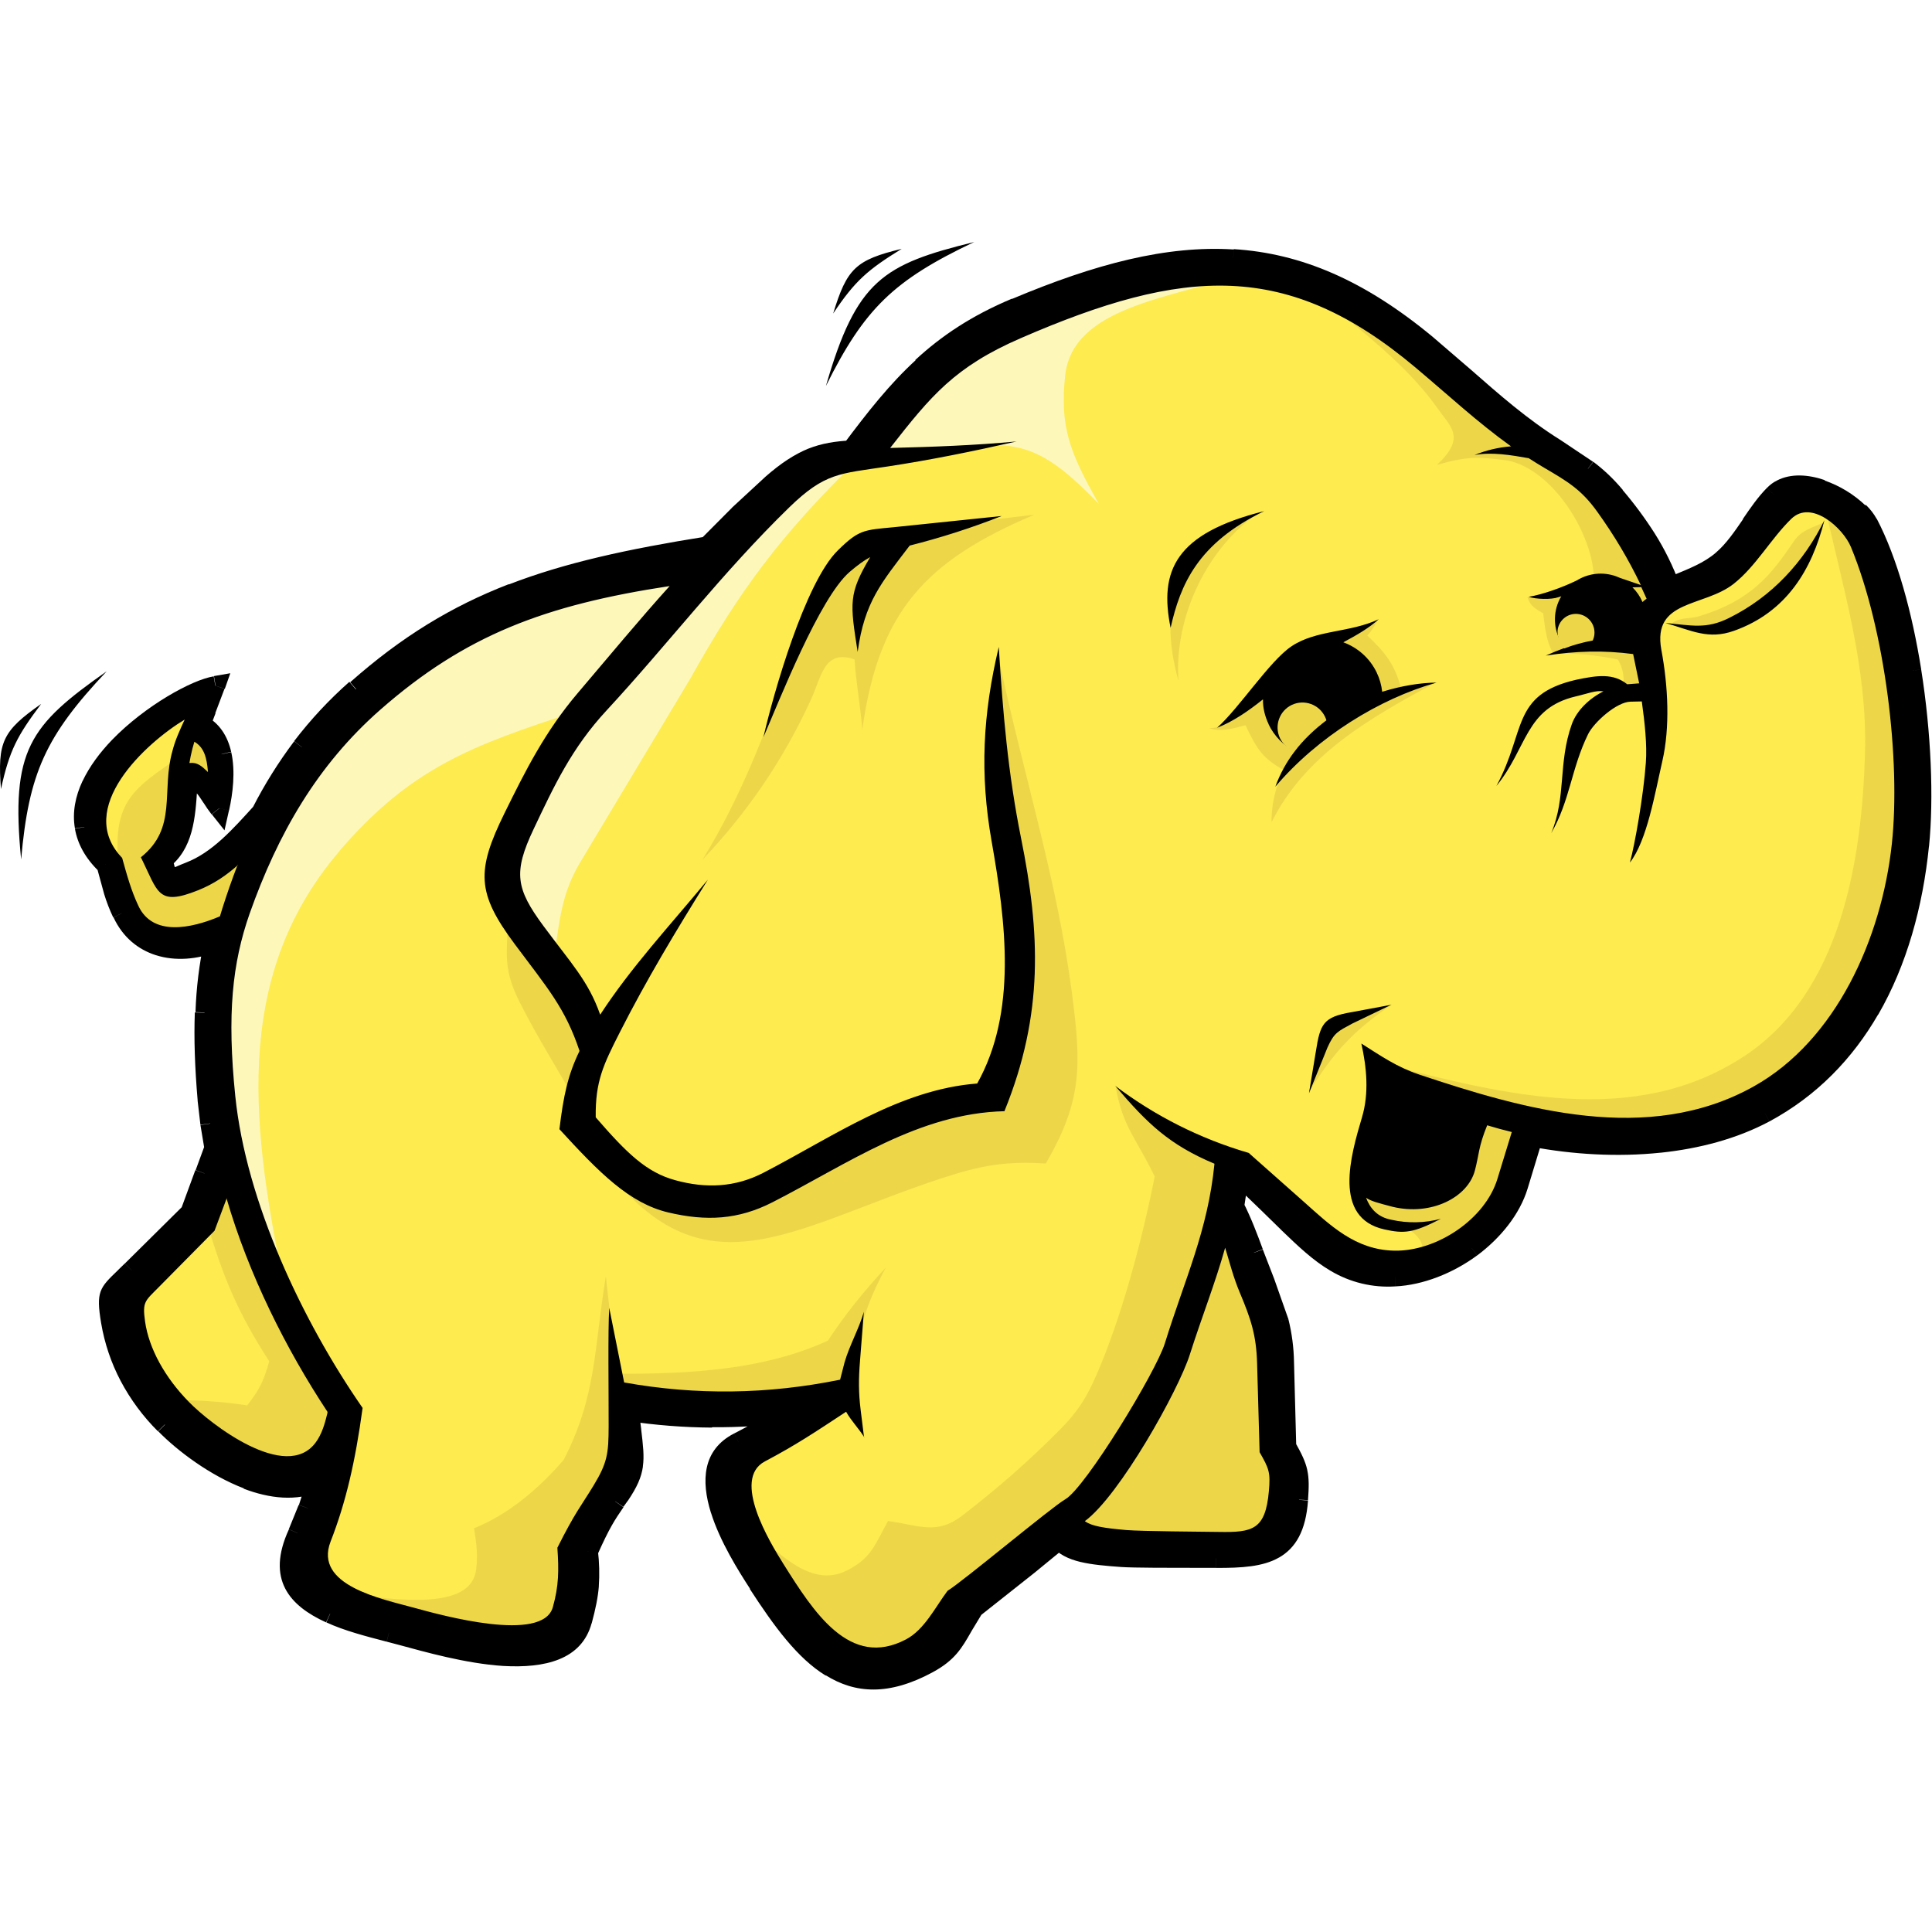
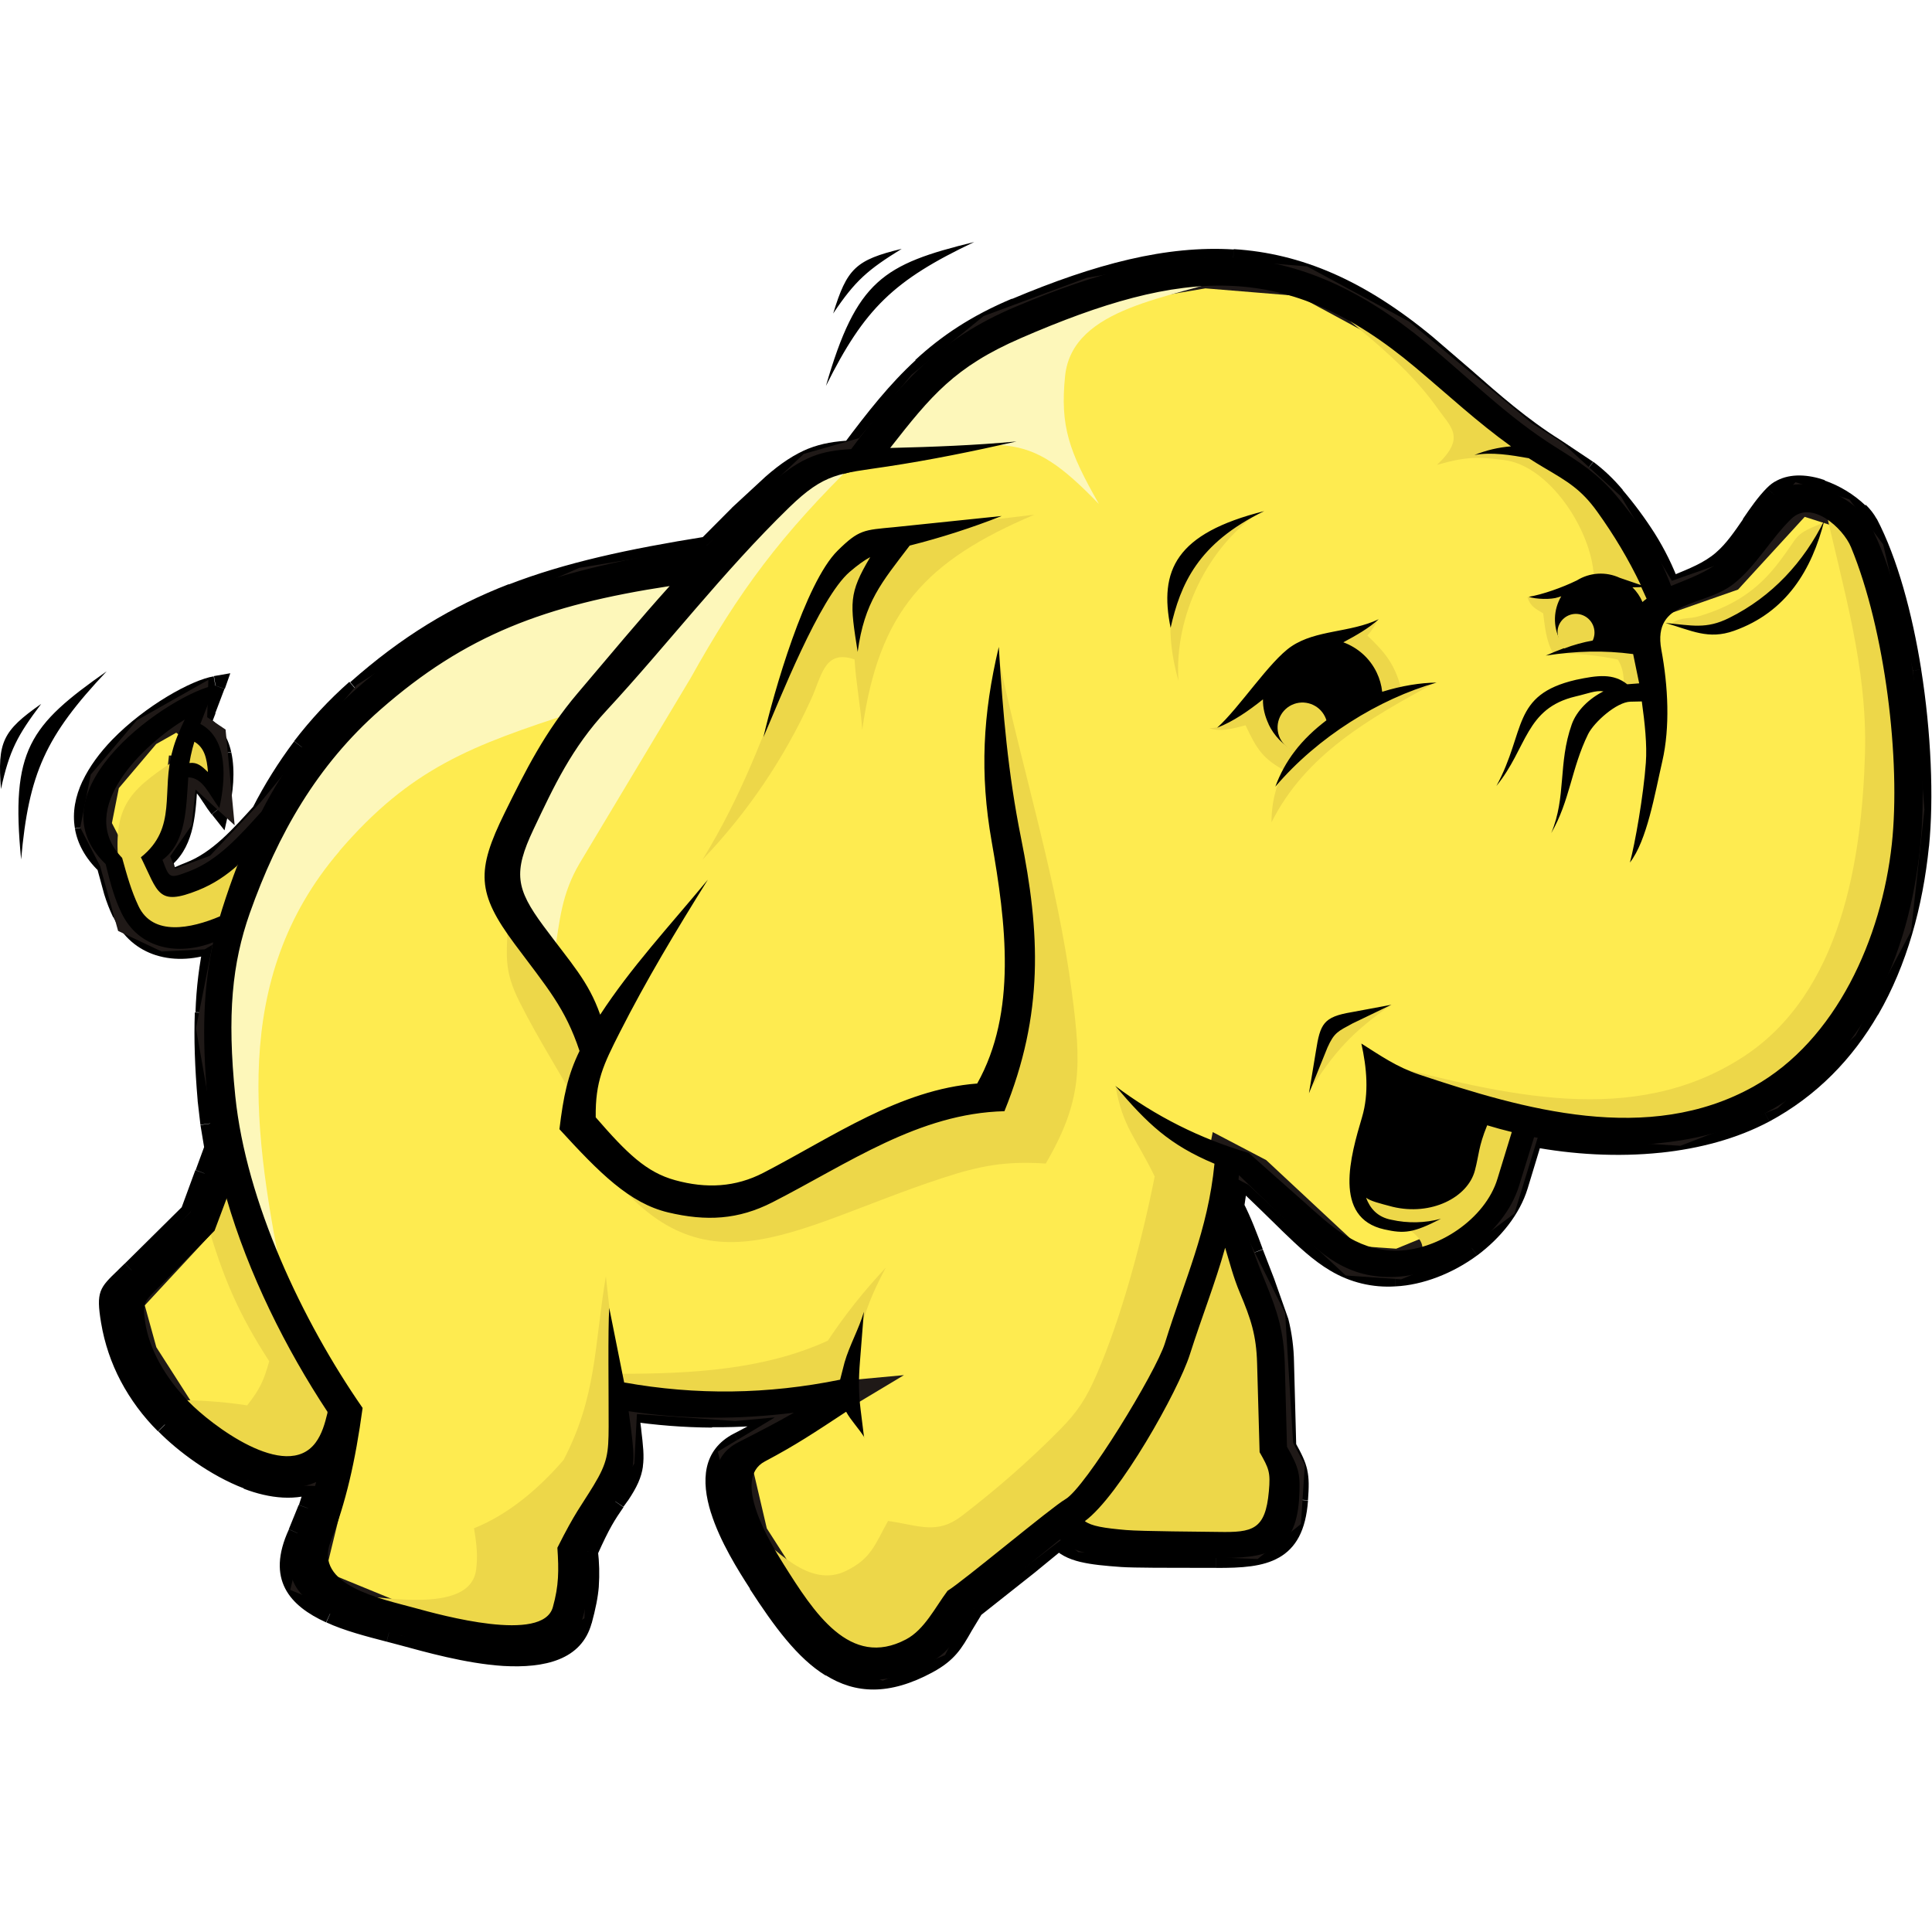
<svg xmlns="http://www.w3.org/2000/svg" width="64" height="64">
  <path d="M7.403 38.124l-.316.86-.606-.222.316-.86zm-.316.86l-.47 1.28-.617-.22.47-1.28zm-.47 1.28l-.076.117-.227-.228zm-.076.117l-1.033 1.023-.454-.457 1.033-1.023zm-1.033 1.023l-.916.907-.454-.457.916-.907zm-.916.907l-.23.224-.447-.467.22-.214zm-.23.224c-.413.398-.495.477-.376 1.188l-.636.106c-.175-1.048-.053-1.166.566-1.76zm-.376 1.188a5.74 5.74 0 0 0 .585 1.725l-.573.3a6.4 6.4 0 0 1-.648-1.92zm.585 1.725c.277.528.647 1.04 1.118 1.512l-.457.454a6.92 6.92 0 0 1-1.234-1.666zM5.7 46.96c.603.605 1.587 1.354 2.612 1.743l-.227.604c-1.12-.425-2.2-1.238-2.842-1.892zm2.6 1.743c.713.27 1.44.364 2.046.095l.26.6c-.783.347-1.676.243-2.533-.083zm2.046.095l.624-.276-.182.657-.312-.086zm.442.38l-.285.895-.6-.22.27-.847zm-.285.895l-.347.85-.588-.268.326-.802zm-.347.85c-.546 1.197.026 1.828.913 2.232l-.268.588c-1.2-.547-2-1.417-1.23-3.083zm.913 2.232c.567.258 1.253.437 1.9.603l-.162.624c-.67-.174-1.4-.362-1.996-.638zm1.9.603l.45.118-.164.624-.446-.118zm.45.118c.77.208 2.097.6 3.292.665l-.04.646c-1.252-.08-2.622-.473-3.416-.687zm3.292.665c1.08.068 2.042-.113 2.265-.94l.624.164c-.33 1.227-1.563 1.5-2.93 1.422zm2.265-.94a6.36 6.36 0 0 0 .215-1.1l.646.053c-.03.364-.106.737-.237 1.223zm.215-1.1c.03-.337.017-.664-.025-1.08l.64-.06a6.37 6.37 0 0 1 .03 1.193zm-.025-1.08l.025-.162.295.13zm.025-.162c.435-.97.614-1.233.93-1.696l.533.364c-.293.428-.458.67-.872 1.595zm.93-1.696l.14-.208.535.36-.144.2zm.14-.208c.247-.366.36-.6.397-.863l.64.088c-.052.362-.195.683-.5 1.136zm.397-.863c.038-.266 0-.582-.058-1.067l.64-.073c.063.532.105.88.055 1.23zm-.058-1.067l-.038-.305.64-.08.04.313zm-.038-.305l-.046-.32.64-.093.046.33zm-.046-.32l-.063-.43.43.065-.048.32zm.367-.366a18.95 18.95 0 0 0 2.704.211l-.003.646a19.58 19.58 0 0 1-2.797-.219zm2.704.2a20.49 20.49 0 0 0 2.683-.162l.076.64c-.925.115-1.842.173-2.762.167zm2.683-.162l.2.6-.162-.28zm.2.6l-1.707.913-.295-.576 1.68-.898zm-1.707.913l-.148.076-.295-.576.148-.076zm-.148.076c-.683.35-.7 1.088-.448 1.86l-.616.192c-.33-1.057-.286-2.085.768-2.628zm-.448 1.86c.274.876.855 1.798 1.22 2.36l-.54.35c-.384-.592-.997-1.565-1.295-2.52zm1.22 2.36c.763 1.176 1.483 2.167 2.3 2.674l-.336.55c-.935-.573-1.706-1.627-2.515-2.873zm2.3 2.674c.78.48 1.694.523 2.904-.13l.306.57c-1.446.782-2.565.712-3.545.1zm2.904-.13c.572-.3.764-.645 1.022-1.098l.563.318c-.312.547-.544.953-1.28 1.35zm1.022-1.098l.38-.624.535.358-.353.584zm.38-.624l.112-.105.155.284zm.112-.105c.2-.104.995-.77 1.78-1.417l.412.497-1.88 1.488zm1.78-1.417l1.008-.83.406.505-1.003.822zm1.008-.83l.248-.2.204.245-.25.207zm.452.045c.13.155.333.25.6.317l-.15.63c-.413-.1-.73-.258-.958-.53zm.6.317c.318.076.736.113 1.242.15l-.046.646c-.53-.038-.974-.078-1.346-.167zm1.242.15c.397.03 1.665.028 2.484.028v.646c-.837 0-2.132.001-2.53-.028zm2.484.028l.605.001-.003.646h-.602v-.646zm.605.001c.763.005 1.368-.03 1.768-.256l.318.563c-.527.3-1.225.344-2.088.34l.003-.646zm1.768-.256c.365-.207.584-.614.64-1.376l.646.046c-.072 1-.405 1.575-.967 1.894zm.64-1.376c.028-.4.035-.625-.01-.825l.63-.14c.062.283.057.56.025 1zm-.01-.825c-.044-.2-.148-.408-.34-.75l.566-.316c.22.394.343.643.405.926zm-.34-.75l-.04-.15.323-.008zm-.04-.15l-.037-1.392.646-.015.037 1.392zm-.037-1.392l-.037-1.4.646-.015.037 1.4zm-.037-1.4a5.64 5.64 0 0 0-.166-1.286l.626-.157a6.32 6.32 0 0 1 .186 1.428zm-.166-1.286c-.1-.4-.247-.783-.447-1.26l.596-.25.477 1.352zm-.447-1.26l-.38-.983.606-.222.37.956zm.225-1.207l-.303.1zm-.606.225l-.627-1.5.578-.3c.276.545.463 1.048.655 1.566zm-.627-1.5l-.03-.2.318.056zm-.03-.2l.08-.5.64.08-.08.53zm.08-.5l.056-.52.646.053-.063.548zm.056-.52l.06-.676.487.47-.224.234zm.546-.207l.95.915-.447.467-.95-.915zm.95.915l.7.684-.447.467-.7-.684zm.7.684c.512.494.98.942 1.5 1.25l-.328.558c-.582-.343-1.077-.818-1.62-1.34zm1.5 1.25a3.08 3.08 0 0 0 1.795.43l.03.646a3.71 3.71 0 0 1-2.154-.519zm1.795.43c.8-.037 1.643-.376 2.353-.9l.384.52c-.808.596-1.8.983-2.706 1.026zm2.353-.9c.677-.5 1.217-1.162 1.436-1.883l.62.187c-.262.86-.9 1.64-1.67 2.216zm1.436-1.883l.227-.747.62.187-.227.747zm.227-.747l.264-.87.62.187-.264.87zm.264-.87l.084-.277.284.054-.06.317zm.37-.223c1.3.247 2.734.334 4.103.2l.063.64c-1.432.15-2.92.06-4.285-.198zm4.103.2c1.203-.126 2.364-.432 3.36-.964l.303.57c-1.072.572-2.315.9-3.6 1.035zm3.36-.964c1.46-.78 2.56-1.932 3.35-3.3l.56.32c-.85 1.47-2.03 2.7-3.606 3.55zm3.35-3.3l.28.16-.28-.16zm0-.001c.903-1.564 1.4-3.4 1.6-5.3l.64.06c-.202 1.993-.733 3.93-1.682 5.573zm1.6-5.3c.157-1.55.07-3.662-.254-5.705l.636-.1c.333 2.095.42 4.268.26 5.867zm-.254-5.705c-.286-1.802-.756-3.545-1.406-4.788l.573-.298c.68 1.304 1.172 3.117 1.47 4.985zM61.6 17.496a1.27 1.27 0 0 0-.244-.31l.452-.462a1.97 1.97 0 0 1 .365.475zm-.244-.3a3.09 3.09 0 0 0-1.115-.679l.2-.6a3.76 3.76 0 0 1 1.357.828zm-1.115-.68c-.396-.136-.794-.174-1.08-.025l-.298-.573c.46-.24 1.038-.202 1.586-.013zm-1.08-.025a.64.64 0 0 0-.165.122l-.462-.452c.1-.1.2-.18.33-.243zm-.165.122c-.264.268-.496.607-.73.946l-.533-.364c.25-.367.502-.733.8-1.034zm-.73.946c-.306.447-.613.895-1 1.235l-.42-.492c.336-.287.617-.698.897-1.106zm-1 1.235c-.487.416-1.05.642-1.575.852l-.24-.6c.477-.2 1-.397 1.396-.744zm-1.575.852l-.238.096-.245-.598.243-.098zm-.238.096l-.3.127-.117-.315.303-.1zm-.425-.188a8.32 8.32 0 0 0-.762-1.542l.548-.343a8.96 8.96 0 0 1 .82 1.663zm-.762-1.542a12.23 12.23 0 0 0-1.013-1.37l.495-.414a12.89 12.89 0 0 1 1.066 1.441zm-1.013-1.37a5.24 5.24 0 0 0-.87-.83l.4-.513c.34.258.652.546.974.93zm-.87-.83c-.302-.23-.644-.445-1.044-.696l.343-.548 1.092.73zm-1.044-.696c-1.127-.706-2.07-1.534-3.035-2.38l.424-.487c.943.828 1.868 1.64 2.954 2.32zm-3.035-2.38l-1.273-1.092.412-.5 1.285 1.105zm-1.273-1.092c-2.134-1.76-4.1-2.613-6.2-2.745l.04-.646c2.24.14 4.336 1.04 6.582 2.9zM40.83 8.9c-2.115-.133-4.376.46-7.06 1.6l-.25-.596c2.774-1.168 5.125-1.78 7.35-1.64zm-7.06 1.6c-1.265.532-2.2 1.158-3.013 1.9l-.437-.475c.866-.8 1.86-1.467 3.2-2.03zm-3.013 1.9c-.818.757-1.522 1.65-2.3 2.706l-.518-.386c.808-1.08 1.532-2 2.4-2.795zm-2.3 2.706l-.1.122-.15.008-.016-.323zm-.242.13c-.45.023-.826.078-1.2.227l-.24-.6c.453-.18.9-.246 1.407-.273zm-1.2.227c-.38.152-.772.406-1.25.83l-.427-.485c.54-.477 1-.767 1.438-.946zm-1.25.83l-1.066.988-.45-.465 1.106-1.022zm-1.066.988l-.225-.234.225.232zm-.001.001l-1.028 1.035-.467-.447 1.05-1.055zm-1.028 1.035l-.183.095-.05-.318zm-.183.095c-2.526.403-4.573.844-6.402 1.553l-.232-.604c1.87-.724 3.958-1.175 6.533-1.586zm-6.402 1.553c-1.813.702-3.413 1.67-5.058 3.13L11.6 22.6c1.707-1.513 3.368-2.518 5.253-3.248zM12 23.08a13.18 13.18 0 0 0-1.743 1.87l-.513-.4a13.82 13.82 0 0 1 1.829-1.963zm-1.743 1.87c-.502.657-.933 1.353-1.312 2.1l-.576-.293a15.07 15.07 0 0 1 1.375-2.2zm-1.312 2.1l-.048.07-.24-.216zm-.048.07L7.77 28.292l-.432-.482c.38-.342.73-.734 1.08-1.12zM7.77 28.292c-.412.37-.86.687-1.376.886l-.232-.604c.43-.166.816-.44 1.177-.765zm-1.376.886H6.4l-.115-.302zm-.001 0c-.415.16-.617.24-.847.142l.25-.596c.01.004.115-.053.367-.15zm-.847.142h-.001l.126-.297-.125.298zm-.001-.001c-.242-.103-.3-.302-.46-.702l.606-.225c.085.227.083.324.106.333zm-.46-.702L5 28.392l.194-.146.193.26zm.1-.37c.594-.446.65-1.335.704-2.2l.646.04c-.063 1-.13 2.04-.964 2.668zm.704-2.2l.02-.308.646.046-.02.303zm.02-.308l.023-.315.315.015-.015.323zm.338-.3c.533.025.776.4 1.038.807l-.543.35c-.167-.26-.323-.5-.525-.5zm1.038.807l.228.33-.505.4a4.77 4.77 0 0 1-.266-.383zm.3.6l-.148.66-.42-.53.252-.2zm-.63-.14c.1-.488.193-1.128.075-1.652l.63-.14c.144.64.052 1.378-.072 1.932zm.075-1.652c-.075-.333-.236-.62-.535-.774l.295-.576c.494.256.754.7.868 1.2zm-.535-.774l-.256-.132.1-.268.303.112zm-.155-.4l.2-.487.6.235-.183.477zm.2-.487l.296-.785.6.212-.306.808zm.547-.997l.542-.094-.182.518-.306-.106zm.1.636c-.626.1-2.004.882-3.004 1.92l-.467-.447c1.1-1.133 2.642-1.985 3.363-2.1zm-3.004 1.92c-.363.376-.67.783-.864 1.197l-.586-.27c.23-.488.577-.953.983-1.374zM3.32 26.15c-.185.395-.27.8-.202 1.192l-.636.1c-.092-.532.014-1.063.252-1.57zm-.202 1.192c.062.357.253.715.614 1.063l-.447.467c-.468-.45-.718-.93-.803-1.42zm.614 1.063l.1.156-.313.077zm.1.156l.236.87-.616.192-.246-.9zm.236.87a4.99 4.99 0 0 0 .265.681l-.583.278a5.63 5.63 0 0 1-.298-.767zm.265.68c.232.483.6.778 1.024.914l-.197.616c-.586-.188-1.093-.592-1.4-1.252zm1.024.914c.494.16 1.07.1 1.607-.1l.235.6c-.672.262-1.4.32-2.04.115zm1.607-.1l.56-.22-.128.587-.316-.068zm.433.37c-.152.698-.244 1.43-.275 2.257l-.646-.023a13.31 13.31 0 0 1 .29-2.371zM7.1 33.56c-.03.827.001 1.755.094 2.845l-.646.053c-.095-1.105-.126-2.057-.094-2.92zm.094 2.845l.085.767-.64.086-.093-.8zm.085.767l.132.8-.634.12-.137-.824zm.132.8l-.014.172-.303-.1" />
  <g fill-rule="evenodd">
-     <path d="M23.586 18.594l-4.255.7-3.883 1.702-3.298 2.074-3.138 3.83-1.773 1.878-1.714.632-.453-1.108.793-1.144.178-1.614.53.02.58.53-.156-1.644-.643-.43.02-.626-1.523.862-1.38 1.628-.288 1.455.6 1.165.55 1.98 1.12.53 1.177-.058 1.116-.65L7 34.072l.745 4.202-.82 1.94-2.685 2.892.477 1.728L6 46.837l2.398 1.688 1.272.174 1.414.048-.882 3.622 3.244 1.33 4.042.532 1.383-.904.106-2.447 1.543-2.553.106-2.02 3.723.266 3.457-.32-3.457 2.074.585 2.5 2.18 3.404 2.128.904 1.702-.7.7-1.383 3.564-2.713.7.585 5.585.213 1.117-.904.106-1.596-.372-.7-.266-4.308-1.862-3.723.32-1.65 1.117.585 3.138 2.925 1.542.106 1.702-.7 1.702-1.276.85-2.766 5 .32 3.032-1.17 2.447-2.287 1.755-3.298.426-3.883-.372-4.52-.957-4.042-.957-1.277-1.33-.426-2.34 2.553-2.127.745-1.862-3.085-1.862-1.702-1-.638-4.042-3.35-3.244-1.755-3.244-.266-3.776.638-3.298 1.223-2.287 1.862-1.808 2.18-1.862.532z" stroke-miterlimit="10" fill="#feeb50" stroke="#1f1917" stroke-width=".095" />
+     <path d="M23.586 18.594l-4.255.7-3.883 1.702-3.298 2.074-3.138 3.83-1.773 1.878-1.714.632-.453-1.108.793-1.144.178-1.614.53.02.58.53-.156-1.644-.643-.43.02-.626-1.523.862-1.38 1.628-.288 1.455.6 1.165.55 1.98 1.12.53 1.177-.058 1.116-.65L7 34.072l.745 4.202-.82 1.94-2.685 2.892.477 1.728L6 46.837l2.398 1.688 1.272.174 1.414.048-.882 3.622 3.244 1.33 4.042.532 1.383-.904.106-2.447 1.543-2.553.106-2.02 3.723.266 3.457-.32-3.457 2.074.585 2.5 2.18 3.404 2.128.904 1.702-.7.7-1.383 3.564-2.713.7.585 5.585.213 1.117-.904.106-1.596-.372-.7-.266-4.308-1.862-3.723.32-1.65 1.117.585 3.138 2.925 1.542.106 1.702-.7 1.702-1.276.85-2.766 5 .32 3.032-1.17 2.447-2.287 1.755-3.298.426-3.883-.372-4.52-.957-4.042-.957-1.277-1.33-.426-2.34 2.553-2.127.745-1.862-3.085-1.862-1.702-1-.638-4.042-3.35-3.244-1.755-3.244-.266-3.776.638-3.298 1.223-2.287 1.862-1.808 2.18-1.862.532z" stroke-miterlimit="10" fill="#feeb50" stroke="#1f1917" strokeWidth=".095" />
    <g fill="#fdf7ba">
      <path d="M11.245 28.196C7.6 32.447 8.4 37.603 9.42 42.655L7.803 38.57l-.596-3.746.17-3.83 1.532-3.66 2.3-3.405 3.575-2.98L18.7 19.33l4.597-.596-4.256 4.852c-3.417 1.108-5.433 1.855-7.794 4.6" />
      <path d="M28.402 15.243c-2.534 2.472-3.918 4.337-5.53 7.23l-3.66 6.106c-.613 1.033-.67 1.9-.855 3.092l-1.788-2.128.85-2.554 2.894-5.193 6.13-6.044 1.958-.5m12.515-6.13c-2.03.76-5.4 1.012-5.634 3.34-.167 1.654.125 2.485 1.122 4.235-2.463-2.548-3.072-2.154-7.83-1.362l2.043-2.894 3.575-2.213 4.597-1.022 2.128-.085" />
    </g>
    <g fill="#edd749">
      <path d="M46.515 40.62c.676.417.66.72.548 1.005l1.6-.64 1.036-1.4.77-1.982-.982-.74-4.294.548-.32.868.1 1.233.4.73.64.32.503.046m-.4-7.34c-2.152.62-2.136.792-2.77 2.928.84-1.346 1.46-2.026 2.77-2.928M60.43 17.3c-.383.177-.755.262-.994.612-.515.753-.956 1.387-1.808 1.916-.43.266-.872.44-1.327.58-.377.117-.604.013-.925.243l.57.1h1.26l1.553-.96.914-.96.756-1.533m-34.286 4.777c-.847 2.317-1.587 4.303-2.87 6.4a19.17 19.17 0 0 0 3.582-5.28c.366-.778.435-1.7 1.453-1.35.046.777.2 1.553.256 2.33.55-3.945 2.102-5.595 5.7-7.126l-3.06.365-2.878.64L26.9 20.1l-.777 1.964m7-.08c.778 3.662 1.898 7.176 2.385 10.896.316 2.417.35 3.578-.866 5.664-1.33-.086-2.154.064-3.44.485-5.118 1.678-8.053 4.145-11.502-.826l3.303 1.556 2.354-.463 4.157-2.42 3.243-.64 1.05-4.385-.777-5.802-.1-2.74.183-1.325m8.813 22.657c-.43 2.975 1 4.574.402 5.396-.167.233-.392.638-.644.75-.9.397-2.136-.074-2.225.158H36.5l-1.188-.503 1.827-2.147 1.782-3.883 1.142-3.928h.594l1.28 4.157" />
      <path d="M36.956 35.993c.24 1.35.66 1.672 1.295 2.98-.423 2.133-1.102 4.67-1.92 6.552-.345.794-.623 1.23-1.23 1.845-1.026 1.036-2.064 1.94-3.228 2.838-.838.646-1.423.322-2.456.176-.44.797-.56 1.24-1.37 1.644-1.244.622-2.358-.72-3.335-1.507l2.115 3.304 1.462 1.37 1.233.183 1.644-1.005.868-1.644 1.827-1.37 2.238-1.92 1.416-2 1.28-2.375 1.645-4.933.137-1.873-2.056-.914-1.565-1.34M20.57 45.508c2.306 0 4.74-.128 6.852-1.096.598-.897 1.187-1.63 1.92-2.42-.665 1.257-.874 1.967-1.05 3.38l-.685 1.005-5.207.137-1.7-.183-.183-.183.046-.64M20.25 43.9l-.18-1.622c-.394 2.37-.3 3.96-1.4 6.084-.815.944-1.82 1.804-2.968 2.264.097.582.126.946.07 1.373-.202 1.536-3.275.857-4.538.796l6.082 1.566 1.37-.548.457-2.65 1.28-2.375.228-1.462-.4-3.426m-3.417-13.375c-.064 1.153-.138 1.633.37 2.652.646 1.294 1.44 2.5 2.142 3.8l.228-2.558-2.74-3.883m-9.387 8.698l-.593 1.263c.544 1.833 1.028 2.995 2.064 4.596-.18.65-.316.933-.73 1.462-.912-.14-1.722-.18-2.646-.178l3.06 2.375 1.507-.274 1.507-1.507-2.147-3.335-2.023-4.402M60.433 16.7c.62 2.796 1.423 5.375 1.348 8.238-.1 3.512-.776 7.95-4.03 10.068-3.645 2.372-7.923 1.25-11.922.234l4.888 2 4.568.228 3.106-.914 2.42-2 1.827-3.837.685-4.43-.548-4.34-1.005-4.294-1.34-.952M6.045 25.02C4.4 26.1 3.74 26.57 3.922 28.567l.495 1.793.7.474.866.288 1.567-.37.804-2.494-2.226 1.093h-.515l-.577-.886.7-1.03.37-1.958.474.144.577.454-.083-1.03-.392-.66-.392-.33-.247.97M43.165 9.298c1.468 1.364 3.27 2.55 4.445 4.215.455.645.96.975-.008 1.886 1.022-.292 1.402-.26 2.22-.16 1.488.18 2.883 2.296 2.972 3.812-.018.142-.413.464-1.564.78-.023.044-.65-.086-.634-.043.12.327.28.377.523.53.053.364.087.925.335 1.323a9.98 9.98 0 0 1 2.14.207c.24.396.203.792.183 1.188l.822-.137-.228-1.873.73-1.233-1.05-2.375-2-1.92-.194-.01-2.26-1.387-3.687-3.016-2.737-1.787m2.465 11.252c-.077.135-.194.352-.344.502.612.58.913.966 1.13 1.784l-2.074 1.03-1.755 1.683c-.77-.415-.962-.733-1.335-1.523-.434.115-.845.225-1.203.094.227.002.367-.055.594-.196l1.117-1.16 1.973-1.494 1.3-.42c.164-.068.44-.23.605-.3" />
      <path d="M47.55 22.614C45.35 23.8 43.244 25 42.12 27.24c0-2.855 2.867-4.112 5.432-4.625m-5.872-5.618c-1.633 1.114-2.788 3.36-2.643 5.552-.532-1.897-.344-3.7 1.3-5l.827-.402.526-.15" />
    </g>
    <path d="M44.8 33.905l1.288-.62-1.317.245c-.928.157-1.037.38-1.18 1.293l-.23 1.394.613-1.516c.224-.5.35-.537.826-.796zm-17.2-23.52c.73-1.093 1.15-1.45 2.27-2.142-1.523.367-1.814.65-2.27 2.142zm-.24 2.4c1.276-2.564 2.242-3.5 4.912-4.768-3.02.74-3.9 1.267-4.912 4.768zM.032 26.14c.28-1.284.54-1.77 1.333-2.823C.08 24.215-.087 24.584.032 26.14zm28.593 21.492l-.116-.935c-.07-.565-.067-1.023-.022-1.592l.13-1.65c-.16.56-.48 1.118-.64 1.677l-.147.572c-2.4.488-4.763.52-7.154.092l-.494-2.47c-.047.74-.017 2.788-.02 3.934-.003.888-.04 1.192-.498 1.948-.43.707-.6.868-1.2 2.063.05.754.05 1.253-.15 1.968-.333 1.2-3.694.268-4.58.025-1.092-.3-3.35-.743-2.782-2.2.5-1.28.816-2.632 1.06-4.424-2-2.882-3.86-6.83-4.218-10.33-.277-2.717-.1-4.4.477-6.05.932-2.633 2.235-4.912 4.326-6.748 2.82-2.475 5.458-3.47 9.586-4.098-.993 1.1-1.975 2.287-3.046 3.547-1.084 1.276-1.728 2.564-2.416 3.96-.95 1.927-.93 2.66.33 4.353 1.086 1.458 1.672 2.115 2.147 3.54-.392.807-.534 1.5-.666 2.592 1.33 1.453 2.318 2.45 3.6 2.757 1.266.3 2.324.243 3.457-.336 2.517-1.287 4.845-2.948 7.684-3.017 1.313-3.23 1.18-5.927.55-9.05-.43-2.133-.603-4.153-.737-6.33-.532 2.24-.632 4.2-.237 6.44.476 2.7.846 5.66-.478 8.023-2.567.197-4.767 1.758-7.08 2.956-.93.482-1.898.53-2.927.246-.955-.262-1.6-.894-2.63-2.082-.016-1.192.253-1.742.8-2.82.88-1.733 1.85-3.347 2.915-5.053-1.304 1.574-2.54 2.9-3.567 4.473-.392-1.118-.953-1.686-1.883-2.944-.908-1.23-1.003-1.768-.324-3.2s1.26-2.687 2.423-3.94c2.007-2.168 3.846-4.58 6.04-6.715 1.192-1.16 1.676-1.12 3.257-1.36 1.43-.217 2.824-.5 4.28-.83-1.4.13-2.772.18-4.144.214l-.043.001c1.35-1.724 2.133-2.685 4.326-3.637 5.398-2.344 8.828-2.598 13.068.966 1.1.924 2.06 1.82 3.173 2.618a4.03 4.03 0 0 0-1.213.288c.56-.107 1.208-.001 1.8.105a13.94 13.94 0 0 0 .503.311c.786.463 1.233.72 1.765 1.46.562.783 1.03 1.566 1.444 2.43l-.7-.24a1.5 1.5 0 0 0-1.42.088l-.033.015c-.435.212-1.1.453-1.56.527.23.08.74.1.98.014a.72.72 0 0 1 .098-.031 1.5 1.5 0 0 0-.041 1.456l.001.003c.04.096.097.184.16.248a12.43 12.43 0 0 0-.634.257c1.006-.153 1.913-.18 2.895-.05l.2.97-.365.028-.03.003c-.464-.37-.982-.3-1.7-.148-2.15.5-1.645 1.697-2.634 3.515 1.027-1.256.95-2.57 2.625-2.965.4-.092.656-.208.92-.168-.475.24-.886.635-1.05 1.095-.46 1.297-.174 2.4-.68 3.602.625-1.083.663-2.14 1.222-3.28.2-.4.946-1.065 1.403-1.075l.376-.008c.1.72.177 1.437.134 2.03-.078 1.084-.36 2.692-.528 3.307.566-.728.824-2.27 1.073-3.355.26-1.13.194-2.486-.033-3.7-.3-1.666 1.404-1.395 2.4-2.18.732-.577 1.236-1.5 1.907-2.152.666-.647 1.714.304 1.976.937 1.136 2.747 1.653 7.07 1.353 9.84-.337 3.108-1.838 6.5-4.58 8.03-3.494 1.95-7.614.76-11.085-.4-.74-.25-1.256-.613-1.907-1.024.177.798.258 1.644.022 2.44-.375 1.265-.98 3.335.74 3.717.654.145.95.124 1.873-.352a3.44 3.44 0 0 1-1.637.033c-.465-.086-.712-.38-.842-.73.163.117.428.18.88.3 1.274.307 2.487-.306 2.724-1.2.138-.516.115-.787.408-1.5.263.08.536.155.815.223l-.473 1.543c-.4 1.335-2.004 2.412-3.412 2.387-1.302-.023-2.127-.838-3.025-1.638l-1.805-1.6a13.69 13.69 0 0 1-4.422-2.222c1.07 1.257 1.796 1.954 3.288 2.58-.217 2.214-.986 3.828-1.642 5.946-.297.958-2.64 4.796-3.3 5.17-.463.267-3.364 2.7-3.9 3.032-.406.54-.763 1.285-1.374 1.608-1.862.984-3.058-.9-4.06-2.493-.456-.725-1.723-2.814-.62-3.4 1.044-.553 1.63-.948 2.694-1.647.156.285.425.56.6.845zm6.472 3.375c-.943.76-2.528 2.1-2.835 2.278-.557.83-.626 1.345-1.518 1.828-2.656 1.437-4.065-.23-5.637-2.652-.75-1.154-2.387-3.8-.65-4.683.732-.376 1.287-.66 1.84-.98-1.823.226-3.613.23-5.473-.05l.085.634c.12 1.017.16 1.328-.392 2.147-.403.597-.558.77-1.044 1.856a5.41 5.41 0 0 1-.199 2.303c-.553 2.053-4.388.928-5.95.505-1.88-.508-4.566-.982-3.464-3.4.258-.566.46-1.146.614-1.698-1.644.728-3.928-.816-5.017-1.907-1.035-1.038-1.597-2.243-1.793-3.412-.167-.995-.014-1 .696-1.694l1.95-1.93.787-2.14c-.102-.533-.178-1.065-.223-1.6-.2-2.195-.125-3.758.188-5.196-1.144.446-2.456.237-3.04-.977-.222-.462-.354-.932-.522-1.614-2.552-2.46 2.23-5.68 3.625-5.924-.16.453-.334.868-.488 1.28.946.5.83 1.885.63 2.784-.34-.43-.528-1-1.03-1.015-.073 1.016-.06 2.14-.854 2.735.235.628.223.628.9.372.948-.365 1.662-1.178 2.38-1.972.773-1.507 1.765-2.847 3.13-4.056 3.352-2.972 6.52-3.944 11.622-4.757a35.29 35.29 0 0 1 2.134-2.057c1.02-.9 1.683-1.087 2.648-1.138 1.597-2.136 2.854-3.624 5.457-4.72 5.458-2.297 9.22-2.408 13.6 1.204 1.448 1.193 2.682 2.45 4.273 3.448.805.504 1.38.867 2 1.594.768.915 1.395 1.83 1.83 3.007.564-.232 1.207-.45 1.726-.894.67-.573 1.097-1.53 1.718-2.16.824-.835 2.704.173 3.12.97 1.416 2.7 1.995 7.703 1.694 10.672-.372 3.67-1.885 7.14-5.12 8.867-2.2 1.173-5.15 1.282-7.676.805l-.5 1.616c-.5 1.614-2.408 2.933-4.083 3.012-1.608.076-2.48-.754-3.534-1.77l-1.66-1.6a12.1 12.1 0 0 1-.139 1.048c.436.86.645 1.616 1.018 2.503.4.976.6 1.617.638 2.662l.074 2.783c.414.735.45.914.4 1.755-.127 1.773-1.104 1.942-2.73 1.932-.542-.004-2.6.01-3.1-.028-1.037-.075-1.72-.154-2.078-.582zm5.487-9.672c-.327 1.17-.767 2.273-1.17 3.538-.38 1.197-2.33 4.675-3.477 5.517.223.166.633.23 1.364.294.517.045 2.554.054 3.065.063 1.126.02 1.553-.065 1.667-1.347.056-.628.007-.745-.307-1.295l-.083-2.945c-.026-.93-.205-1.466-.57-2.334-.22-.52-.338-1.003-.488-1.492zm-34.3-16.06c.253-.03.4.104.605.3-.036-.467-.122-.813-.45-1.004a5.55 5.55 0 0 0-.065.23 5.98 5.98 0 0 0-.1.476zm1.588 3.373a24.96 24.96 0 0 0-.51 1.457l-.076.25c-.962.408-2.226.667-2.7-.344-.235-.5-.368-.972-.54-1.592-1.584-1.64.784-3.806 2.073-4.583-.187.4-.32.705-.4 1.017-.392 1.355.177 2.564-1.052 3.546.578 1.166.55 1.63 1.896 1.092.52-.208.946-.5 1.328-.844zm-.37 11.04c.73 2.52 1.97 4.997 3.346 7.08v.036c-.086.358-.186.707-.395.987-.984 1.316-3.485-.616-4.2-1.355-.792-.808-1.322-1.766-1.448-2.663-.092-.655-.003-.67.454-1.134l1.848-1.87.405-1.08zm46.576-20.232a1.53 1.53 0 0 1 .332.487 1.21 1.21 0 0 1 .136-.11l-.176-.384-.3.008zM42.03 24c-.128-.27-.2-.553-.192-.833-.472.377-.985.735-1.518.94.735-.657 1.734-2.205 2.458-2.694.82-.555 1.936-.447 2.894-.9-.327.297-.746.536-1.173.764.47.172.876.52 1.108 1.006a1.97 1.97 0 0 1 .18.633c.643-.2 1.275-.3 1.8-.304-1.9.536-3.94 1.8-5.34 3.448a4.43 4.43 0 0 1 .642-1.172 1.97 1.97 0 0 1-.868-.9zm-8.852-6.905a24.92 24.92 0 0 1-3.043.978c-.938 1.232-1.5 1.87-1.724 3.522-.254-1.625-.307-1.926.417-3.14-.2.106-.404.253-.684.492-1 .864-2.327 4.26-2.854 5.472.334-1.46 1.38-5.112 2.456-6.177.708-.7.87-.684 1.867-.778l3.565-.37zm22 3.542c.855.08 1.344.213 2.1-.166 1.427-.706 2.477-1.86 3.158-3.238-.417 1.645-1.255 3.043-2.994 3.663-.854.304-1.405-.01-2.274-.26zm-16.4.16c.322-1.427.894-2.8 3.1-3.865-2.937.735-3.487 1.97-3.1 3.865zM.7 28.47c.252-2.853.807-4.085 2.834-6.232C.98 24.03.346 24.845.7 28.47" />
    <path d="M42.4 24.452a.83.83 0 0 1 .39-1.1.83.83 0 0 1 1.103.39.82.82 0 0 1 .046.119c-.393.3-.753.635-1.055 1.033a.9.9 0 0 1-.484-.441m9.196-3.557a.61.61 0 0 1 .663-.558.62.62 0 0 1 .558.677.63.63 0 0 1-.056.203 5.36 5.36 0 0 0-.943.262.83.83 0 0 1-.222-.584" fill="#edd749" />
  </g>
</svg>
